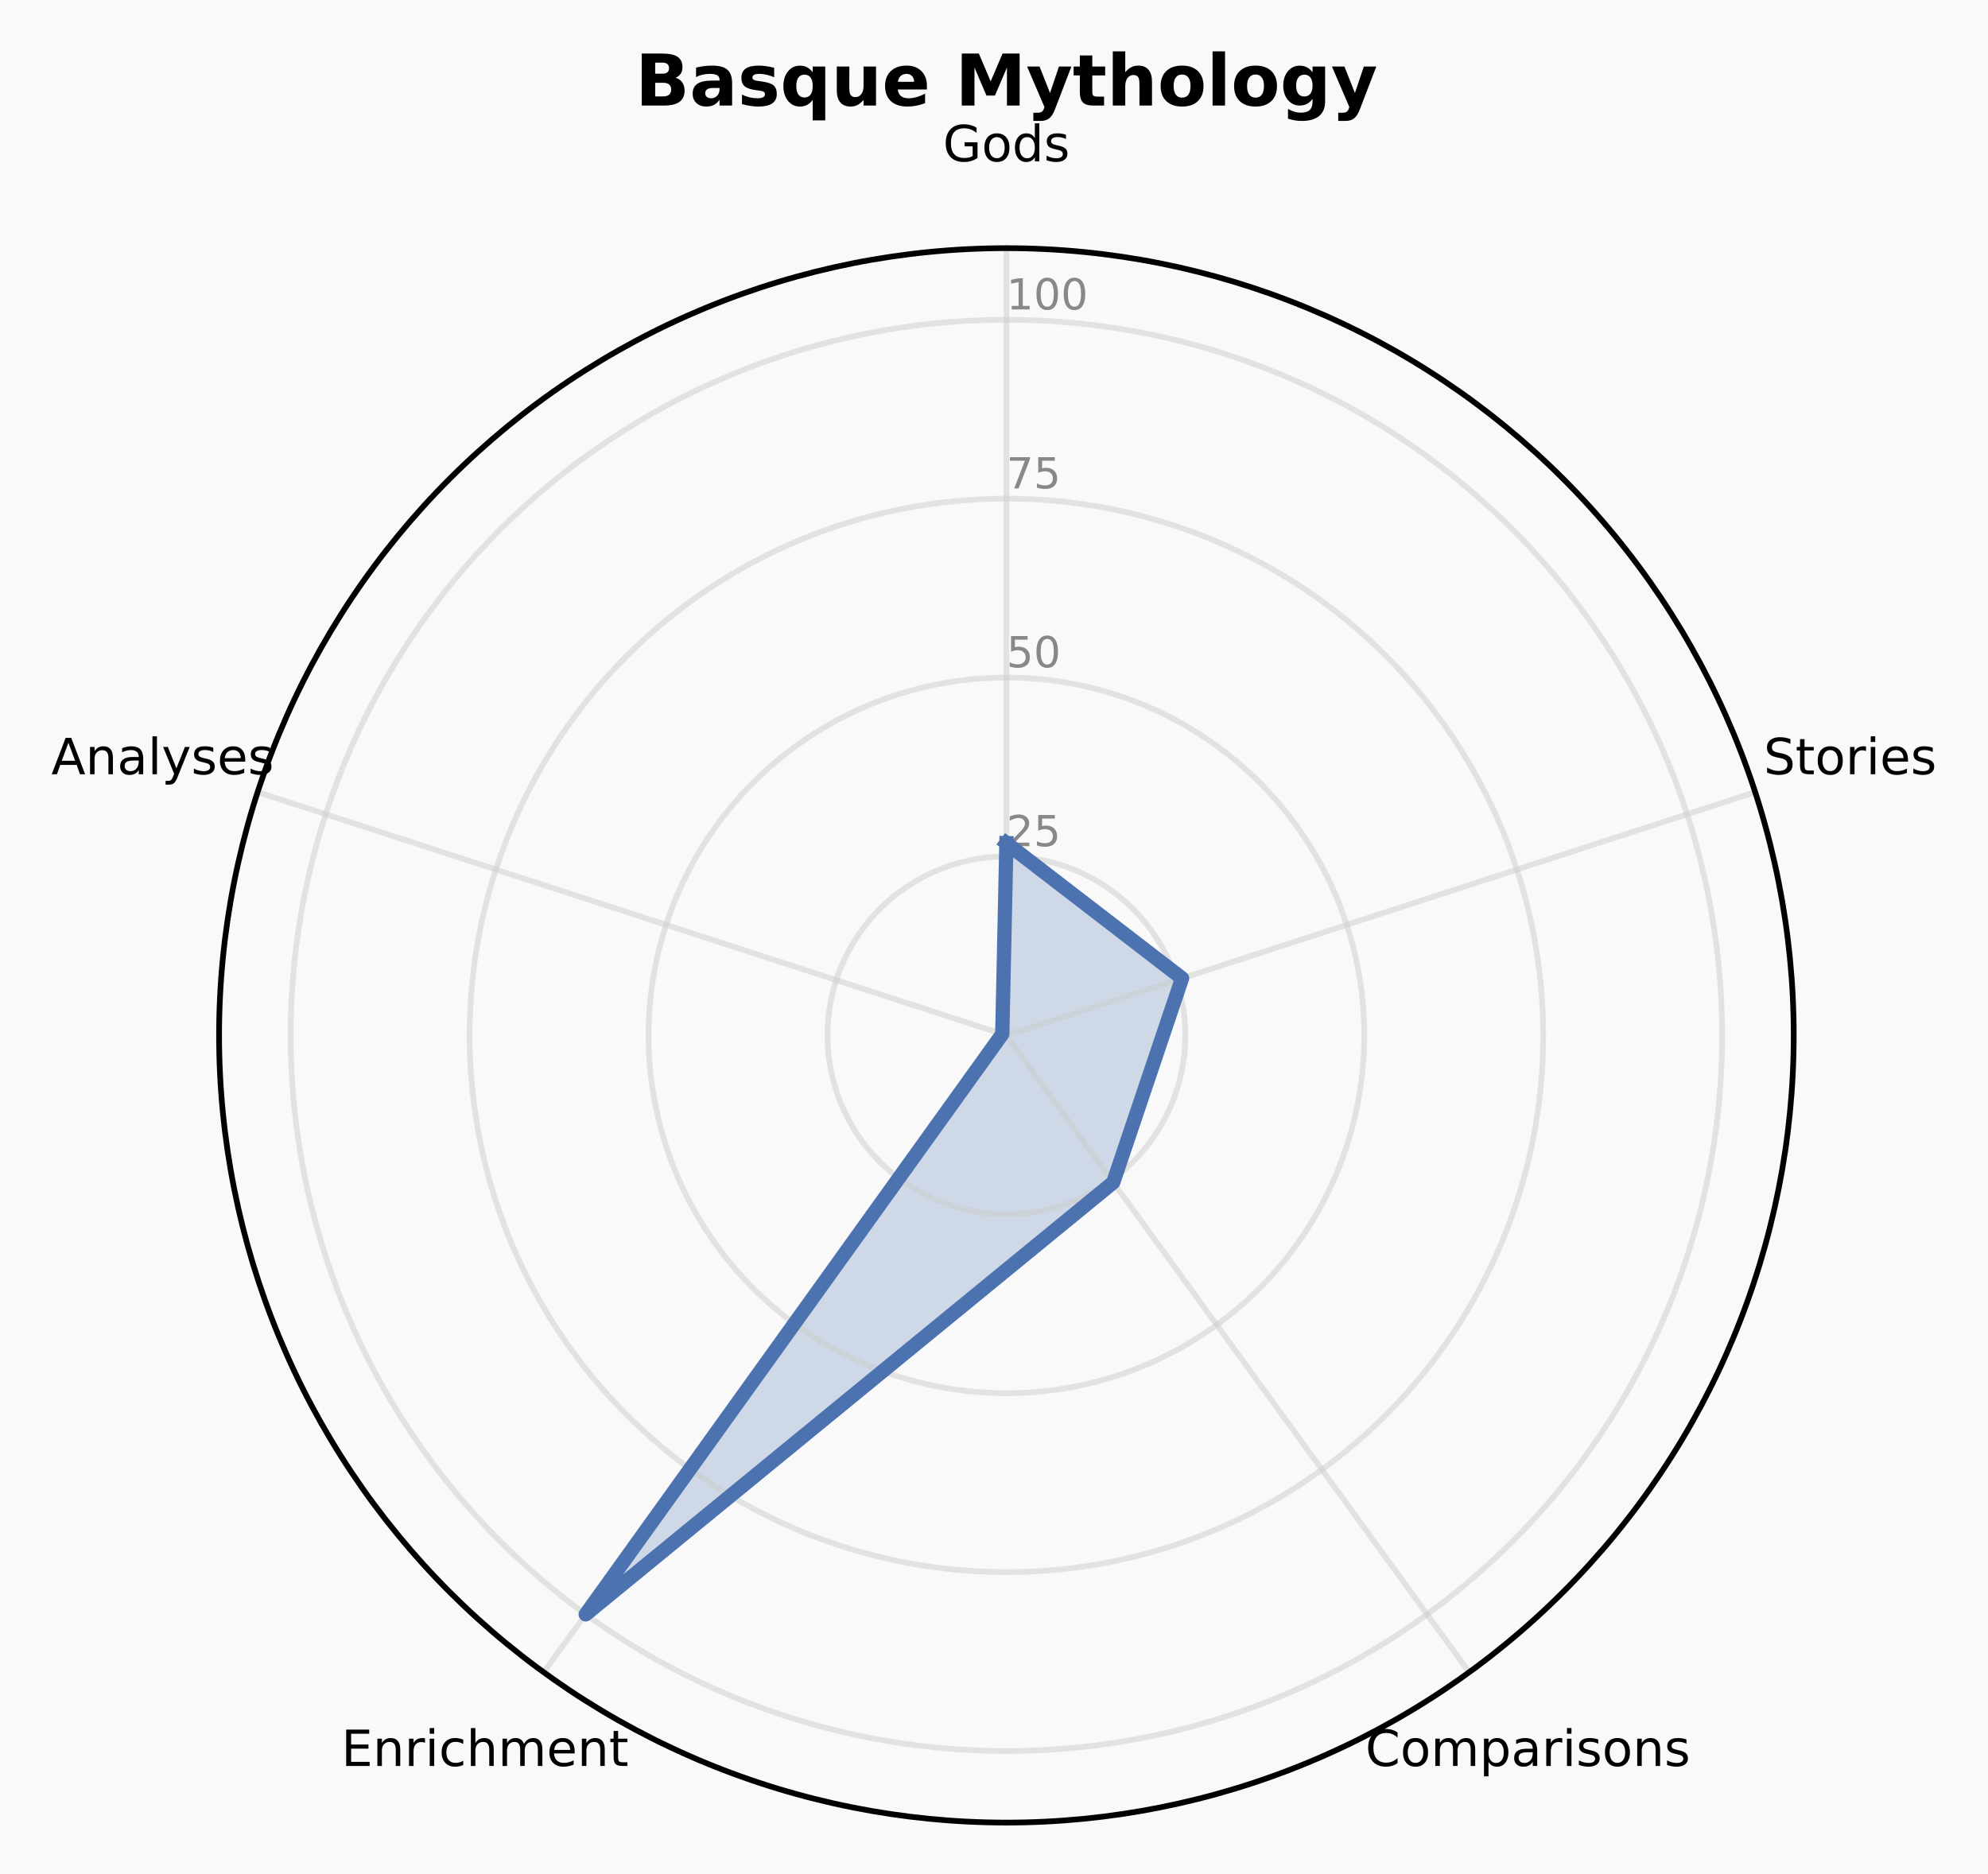
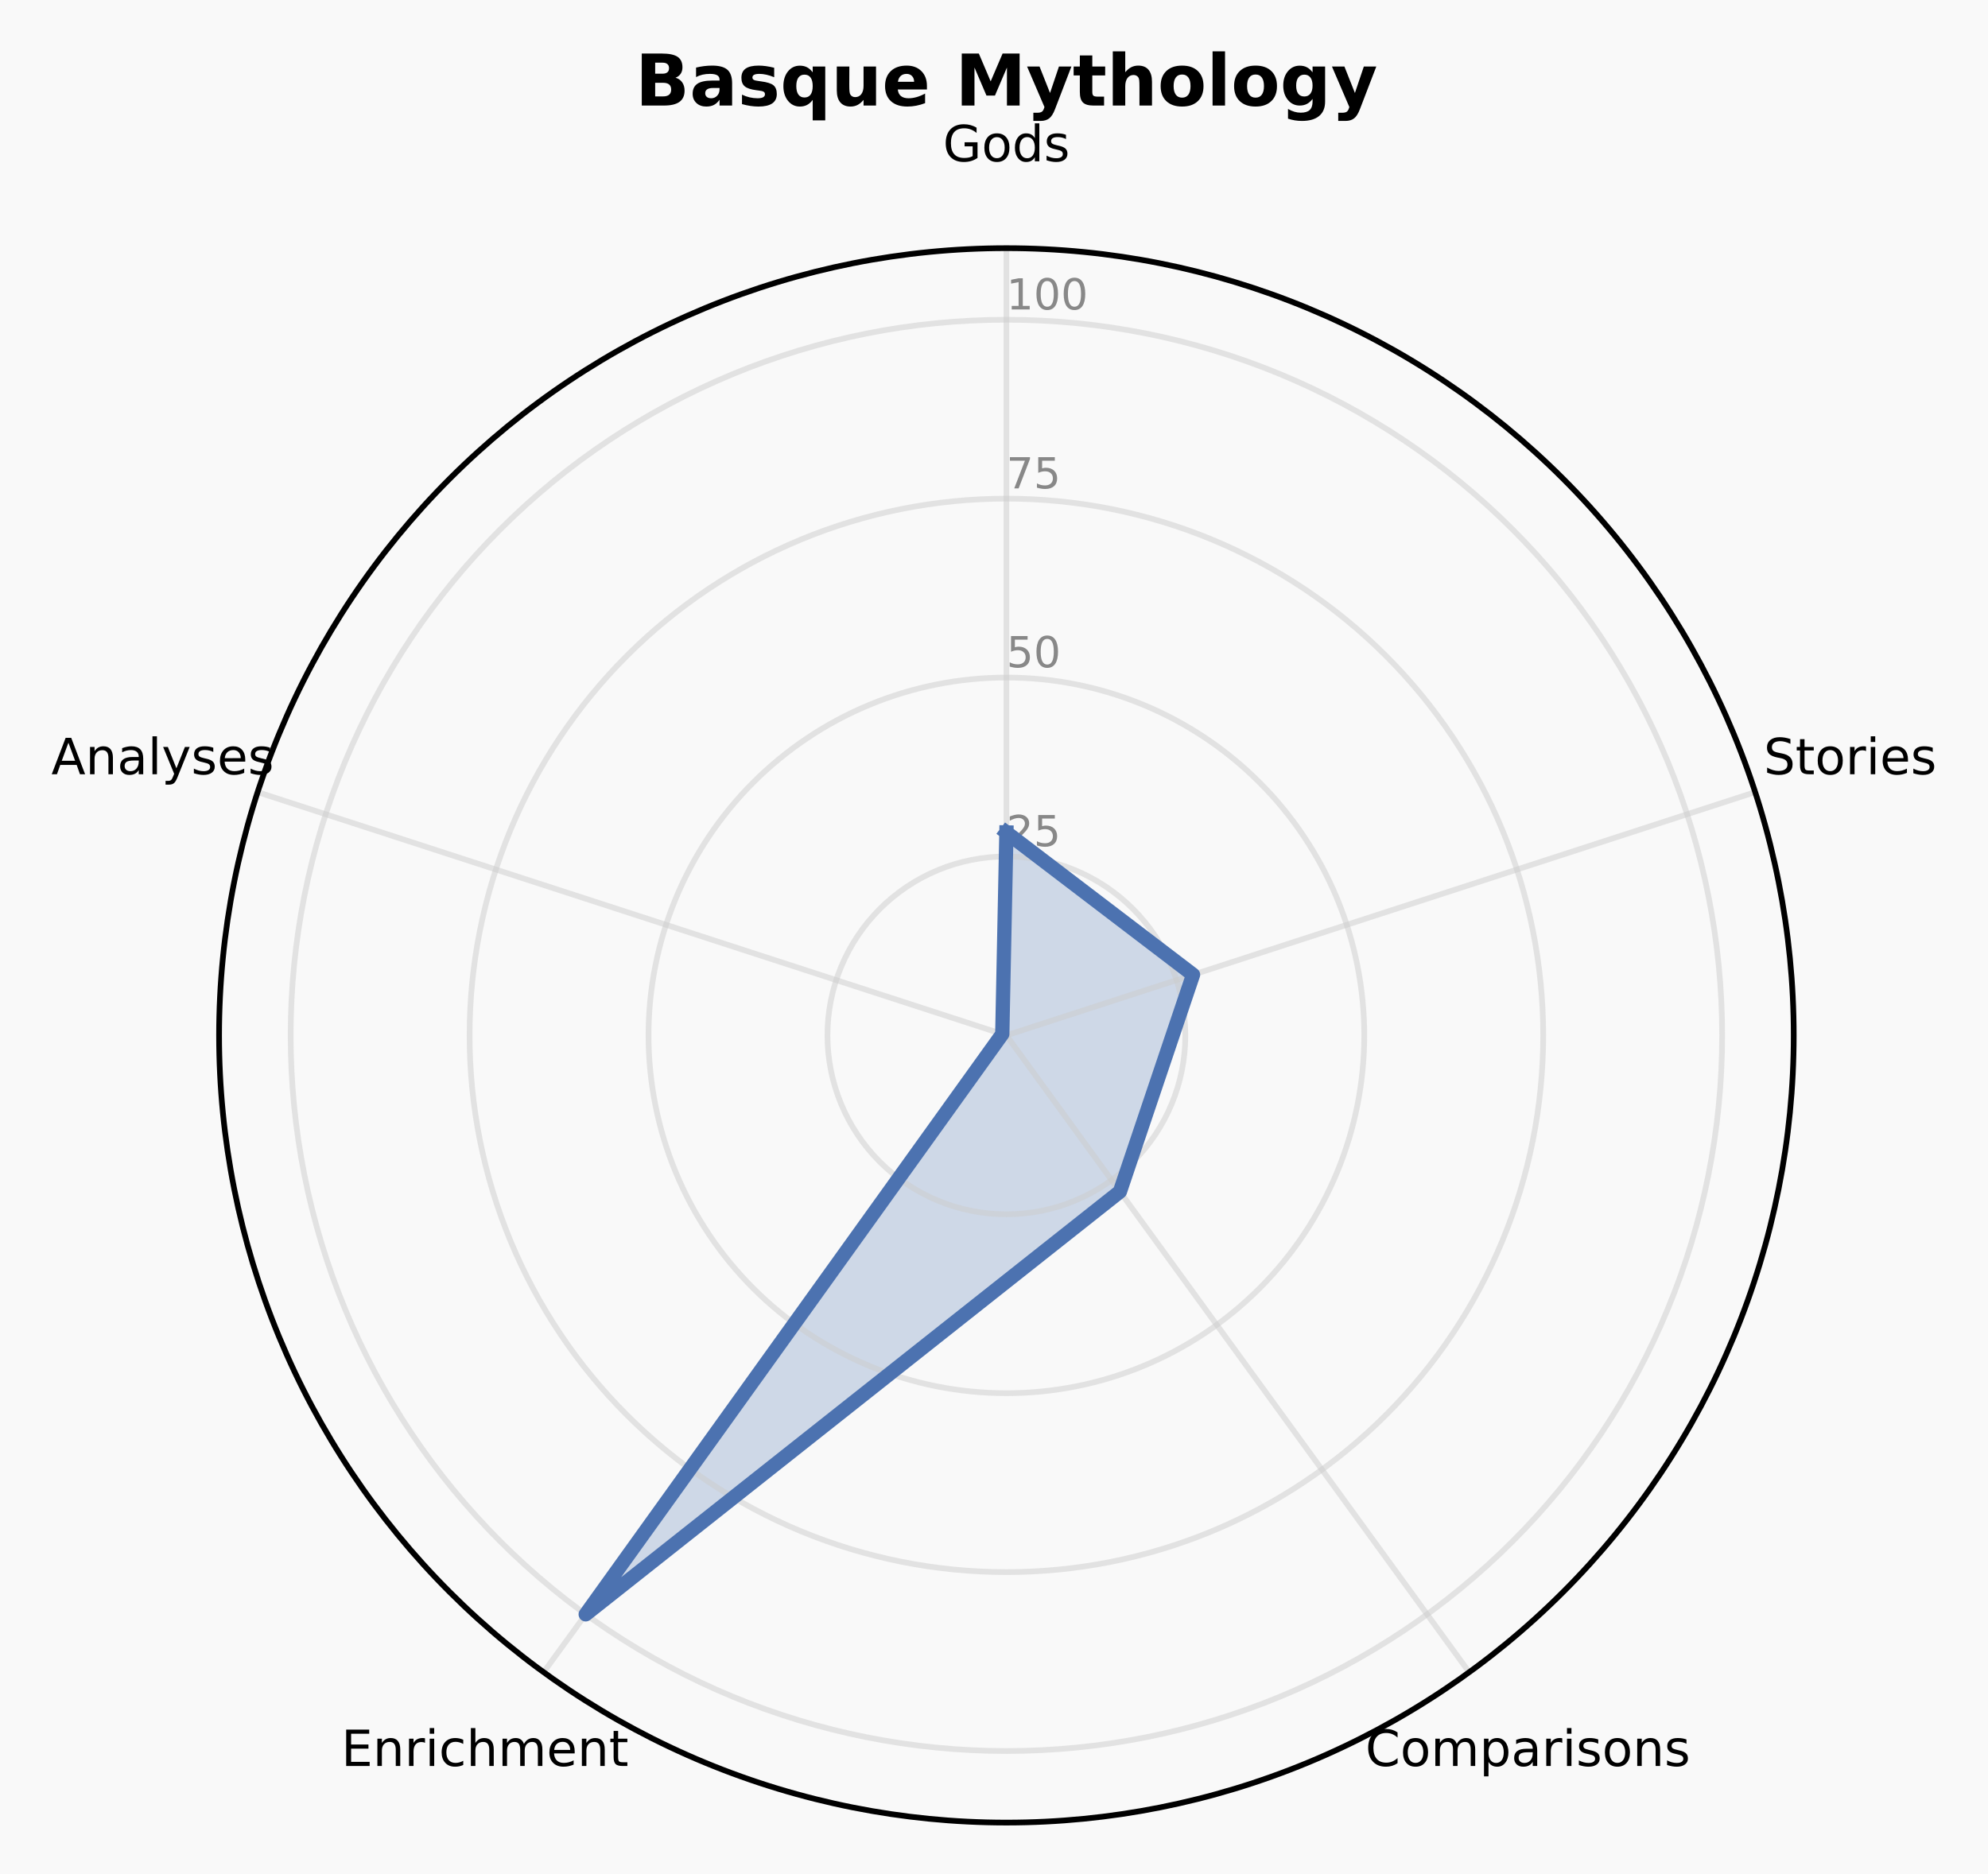
<svg xmlns="http://www.w3.org/2000/svg" xmlns:xlink="http://www.w3.org/1999/xlink" width="278.709pt" height="262.758pt" viewBox="0 0 278.709 262.758" version="1.1">
  <defs>
    <style type="text/css">*{stroke-linejoin: round; stroke-linecap: butt}</style>
  </defs>
  <g id="figure_1">
    <g id="patch_1">
      <path d="M 0 262.758  L 278.709 262.758  L 278.709 0  L 0 0  z " style="fill: #f9f9f9" />
    </g>
    <g id="axes_1">
      <g id="patch_2">
        <path d="M 251.473 145.178  C 251.473 130.683 248.618 116.329 243.071 102.938  C 237.524 89.546 229.393 77.377 219.143 67.128  C 208.894 56.878 196.725 48.748 183.334 43.201  C 169.942 37.654 155.588 34.798 141.093 34.798  C 126.598 34.798 112.244 37.654 98.853 43.201  C 85.461 48.748 73.293 56.878 63.043 67.128  C 52.794 77.377 44.663 89.546 39.116 102.938  C 33.569 116.329 30.714 130.683 30.714 145.178  C 30.714 159.673 33.569 174.027 39.116 187.418  C 44.663 200.81 52.794 212.979 63.043 223.228  C 73.293 233.478 85.461 241.609 98.853 247.155  C 112.244 252.702 126.598 255.558 141.093 255.558  C 155.588 255.558 169.942 252.702 183.334 247.155  C 196.725 241.609 208.894 233.478 219.143 223.228  C 229.393 212.979 237.524 200.81 243.071 187.418  C 248.618 174.027 251.473 159.673 251.473 145.178  M 141.093 145.178  C 141.093 145.178 141.093 145.178 141.093 145.178  C 141.093 145.178 141.093 145.178 141.093 145.178  C 141.093 145.178 141.093 145.178 141.093 145.178  C 141.093 145.178 141.093 145.178 141.093 145.178  C 141.093 145.178 141.093 145.178 141.093 145.178  C 141.093 145.178 141.093 145.178 141.093 145.178  C 141.093 145.178 141.093 145.178 141.093 145.178  C 141.093 145.178 141.093 145.178 141.093 145.178  C 141.093 145.178 141.093 145.178 141.093 145.178  C 141.093 145.178 141.093 145.178 141.093 145.178  C 141.093 145.178 141.093 145.178 141.093 145.178  C 141.093 145.178 141.093 145.178 141.093 145.178  C 141.093 145.178 141.093 145.178 141.093 145.178  C 141.093 145.178 141.093 145.178 141.093 145.178  C 141.093 145.178 141.093 145.178 141.093 145.178  C 141.093 145.178 141.093 145.178 141.093 145.178  z " style="fill: #f9f9f9" />
      </g>
      <g id="patch_3">
-         <path d="M 141.093 118.22  L 165.721 137.176  L 156.073 165.795  L 82.112 226.359  L 140.515 144.99  z " clip-path="url(#pd35a2deeec)" style="fill: #4c72b0; opacity: 0.25; stroke: #4c72b0; stroke-linejoin: miter" />
+         <path d="M 141.093 116.722  L 167.261 136.676  L 157.009 167.084  L 82.112 226.359  L 140.515 144.99  z " clip-path="url(#p127c70c696)" style="fill: #4c72b0; opacity: 0.25; stroke: #4c72b0; stroke-linejoin: miter" />
      </g>
      <g id="matplotlib.axis_1">
        <g id="xtick_1">
          <g id="line2d_1">
-             <path d="M 141.093 145.178  L 141.093 34.798  " clip-path="url(#pd35a2deeec)" style="fill: none; stroke: #cccccc; stroke-opacity: 0.5; stroke-width: 0.8; stroke-linecap: square" />
+             <path d="M 141.093 145.178  L 141.093 34.798  " clip-path="url(#p127c70c696)" style="fill: none; stroke: #cccccc; stroke-opacity: 0.5; stroke-width: 0.8; stroke-linecap: square" />
          </g>
          <g id="text_1">
            <g transform="translate(132.1945 22.61707) scale(0.07 -0.07)">
              <defs>
                <path id="DejaVuSans-2a" d="M 3809 666  L 3809 1919  L 2778 1919  L 2778 2438  L 4434 2438  L 4434 434  Q 4069 175 3628 42  Q 3188 -91 2688 -91  Q 1594 -91 976 548  Q 359 1188 359 2328  Q 359 3472 976 4111  Q 1594 4750 2688 4750  Q 3144 4750 3555 4637  Q 3966 4525 4313 4306  L 4313 3634  Q 3963 3931 3569 4081  Q 3175 4231 2741 4231  Q 1884 4231 1454 3753  Q 1025 3275 1025 2328  Q 1025 1384 1454 906  Q 1884 428 2741 428  Q 3075 428 3337 486  Q 3600 544 3809 666  z " transform="scale(0.015625)" />
                <path id="DejaVuSans-52" d="M 1959 3097  Q 1497 3097 1228 2736  Q 959 2375 959 1747  Q 959 1119 1226 758  Q 1494 397 1959 397  Q 2419 397 2687 759  Q 2956 1122 2956 1747  Q 2956 2369 2687 2733  Q 2419 3097 1959 3097  z M 1959 3584  Q 2709 3584 3137 3096  Q 3566 2609 3566 1747  Q 3566 888 3137 398  Q 2709 -91 1959 -91  Q 1206 -91 779 398  Q 353 888 353 1747  Q 353 2609 779 3096  Q 1206 3584 1959 3584  z " transform="scale(0.015625)" />
                <path id="DejaVuSans-47" d="M 2906 2969  L 2906 4863  L 3481 4863  L 3481 0  L 2906 0  L 2906 525  Q 2725 213 2448 61  Q 2172 -91 1784 -91  Q 1150 -91 751 415  Q 353 922 353 1747  Q 353 2572 751 3078  Q 1150 3584 1784 3584  Q 2172 3584 2448 3432  Q 2725 3281 2906 2969  z M 947 1747  Q 947 1113 1208 752  Q 1469 391 1925 391  Q 2381 391 2643 752  Q 2906 1113 2906 1747  Q 2906 2381 2643 2742  Q 2381 3103 1925 3103  Q 1469 3103 1208 2742  Q 947 2381 947 1747  z " transform="scale(0.015625)" />
                <path id="DejaVuSans-56" d="M 2834 3397  L 2834 2853  Q 2591 2978 2328 3040  Q 2066 3103 1784 3103  Q 1356 3103 1142 2972  Q 928 2841 928 2578  Q 928 2378 1081 2264  Q 1234 2150 1697 2047  L 1894 2003  Q 2506 1872 2764 1633  Q 3022 1394 3022 966  Q 3022 478 2636 193  Q 2250 -91 1575 -91  Q 1294 -91 989 -36  Q 684 19 347 128  L 347 722  Q 666 556 975 473  Q 1284 391 1588 391  Q 1994 391 2212 530  Q 2431 669 2431 922  Q 2431 1156 2273 1281  Q 2116 1406 1581 1522  L 1381 1569  Q 847 1681 609 1914  Q 372 2147 372 2553  Q 372 3047 722 3315  Q 1072 3584 1716 3584  Q 2034 3584 2315 3537  Q 2597 3491 2834 3397  z " transform="scale(0.015625)" />
              </defs>
              <use xlink:href="#DejaVuSans-2a" />
              <use xlink:href="#DejaVuSans-52" transform="translate(77.48438 0)" />
              <use xlink:href="#DejaVuSans-47" transform="translate(138.6719 0)" />
              <use xlink:href="#DejaVuSans-56" transform="translate(202.1562 0)" />
            </g>
          </g>
        </g>
        <g id="xtick_2">
          <g id="line2d_2">
-             <path d="M 141.093 145.178  L 246.07 111.069  " clip-path="url(#pd35a2deeec)" style="fill: none; stroke: #cccccc; stroke-opacity: 0.5; stroke-width: 0.8; stroke-linecap: square" />
+             <path d="M 141.093 145.178  L 246.07 111.069  " clip-path="url(#p127c70c696)" style="fill: none; stroke: #cccccc; stroke-opacity: 0.5; stroke-width: 0.8; stroke-linecap: square" />
          </g>
          <g id="text_2">
            <g transform="translate(247.2616 108.5613) scale(0.07 -0.07)">
              <defs>
                <path id="DejaVuSans-36" d="M 3425 4513  L 3425 3897  Q 3066 4069 2747 4153  Q 2428 4238 2131 4238  Q 1616 4238 1336 4038  Q 1056 3838 1056 3469  Q 1056 3159 1242 3001  Q 1428 2844 1947 2747  L 2328 2669  Q 3034 2534 3370 2195  Q 3706 1856 3706 1288  Q 3706 609 3251 259  Q 2797 -91 1919 -91  Q 1588 -91 1214 -16  Q 841 59 441 206  L 441 856  Q 825 641 1194 531  Q 1563 422 1919 422  Q 2459 422 2753 634  Q 3047 847 3047 1241  Q 3047 1584 2836 1778  Q 2625 1972 2144 2069  L 1759 2144  Q 1053 2284 737 2584  Q 422 2884 422 3419  Q 422 4038 858 4394  Q 1294 4750 2059 4750  Q 2388 4750 2728 4690  Q 3069 4631 3425 4513  z " transform="scale(0.015625)" />
                <path id="DejaVuSans-57" d="M 1172 4494  L 1172 3500  L 2356 3500  L 2356 3053  L 1172 3053  L 1172 1153  Q 1172 725 1289 603  Q 1406 481 1766 481  L 2356 481  L 2356 0  L 1766 0  Q 1100 0 847 248  Q 594 497 594 1153  L 594 3053  L 172 3053  L 172 3500  L 594 3500  L 594 4494  L 1172 4494  z " transform="scale(0.015625)" />
                <path id="DejaVuSans-55" d="M 2631 2963  Q 2534 3019 2420 3045  Q 2306 3072 2169 3072  Q 1681 3072 1420 2755  Q 1159 2438 1159 1844  L 1159 0  L 581 0  L 581 3500  L 1159 3500  L 1159 2956  Q 1341 3275 1631 3429  Q 1922 3584 2338 3584  Q 2397 3584 2469 3576  Q 2541 3569 2628 3553  L 2631 2963  z " transform="scale(0.015625)" />
                <path id="DejaVuSans-4c" d="M 603 3500  L 1178 3500  L 1178 0  L 603 0  L 603 3500  z M 603 4863  L 1178 4863  L 1178 4134  L 603 4134  L 603 4863  z " transform="scale(0.015625)" />
                <path id="DejaVuSans-48" d="M 3597 1894  L 3597 1613  L 953 1613  Q 991 1019 1311 708  Q 1631 397 2203 397  Q 2534 397 2845 478  Q 3156 559 3463 722  L 3463 178  Q 3153 47 2828 -22  Q 2503 -91 2169 -91  Q 1331 -91 842 396  Q 353 884 353 1716  Q 353 2575 817 3079  Q 1281 3584 2069 3584  Q 2775 3584 3186 3129  Q 3597 2675 3597 1894  z M 3022 2063  Q 3016 2534 2758 2815  Q 2500 3097 2075 3097  Q 1594 3097 1305 2825  Q 1016 2553 972 2059  L 3022 2063  z " transform="scale(0.015625)" />
              </defs>
              <use xlink:href="#DejaVuSans-36" />
              <use xlink:href="#DejaVuSans-57" transform="translate(63.48438 0)" />
              <use xlink:href="#DejaVuSans-52" transform="translate(102.6875 0)" />
              <use xlink:href="#DejaVuSans-55" transform="translate(163.875 0)" />
              <use xlink:href="#DejaVuSans-4c" transform="translate(204.9844 0)" />
              <use xlink:href="#DejaVuSans-48" transform="translate(232.7656 0)" />
              <use xlink:href="#DejaVuSans-56" transform="translate(294.2969 0)" />
            </g>
          </g>
        </g>
        <g id="xtick_3">
          <g id="line2d_3">
-             <path d="M 141.093 145.178  L 205.973 234.477  " clip-path="url(#pd35a2deeec)" style="fill: none; stroke: #cccccc; stroke-opacity: 0.5; stroke-width: 0.8; stroke-linecap: square" />
+             <path d="M 141.093 145.178  L 205.973 234.477  " clip-path="url(#p127c70c696)" style="fill: none; stroke: #cccccc; stroke-opacity: 0.5; stroke-width: 0.8; stroke-linecap: square" />
          </g>
          <g id="text_3">
            <g transform="translate(191.4228 247.6219) scale(0.07 -0.07)">
              <defs>
                <path id="DejaVuSans-26" d="M 4122 4306  L 4122 3641  Q 3803 3938 3442 4084  Q 3081 4231 2675 4231  Q 1875 4231 1450 3742  Q 1025 3253 1025 2328  Q 1025 1406 1450 917  Q 1875 428 2675 428  Q 3081 428 3442 575  Q 3803 722 4122 1019  L 4122 359  Q 3791 134 3420 21  Q 3050 -91 2638 -91  Q 1578 -91 968 557  Q 359 1206 359 2328  Q 359 3453 968 4101  Q 1578 4750 2638 4750  Q 3056 4750 3426 4639  Q 3797 4528 4122 4306  z " transform="scale(0.015625)" />
                <path id="DejaVuSans-50" d="M 3328 2828  Q 3544 3216 3844 3400  Q 4144 3584 4550 3584  Q 5097 3584 5394 3201  Q 5691 2819 5691 2113  L 5691 0  L 5113 0  L 5113 2094  Q 5113 2597 4934 2840  Q 4756 3084 4391 3084  Q 3944 3084 3684 2787  Q 3425 2491 3425 1978  L 3425 0  L 2847 0  L 2847 2094  Q 2847 2600 2669 2842  Q 2491 3084 2119 3084  Q 1678 3084 1418 2786  Q 1159 2488 1159 1978  L 1159 0  L 581 0  L 581 3500  L 1159 3500  L 1159 2956  Q 1356 3278 1631 3431  Q 1906 3584 2284 3584  Q 2666 3584 2933 3390  Q 3200 3197 3328 2828  z " transform="scale(0.015625)" />
                <path id="DejaVuSans-53" d="M 1159 525  L 1159 -1331  L 581 -1331  L 581 3500  L 1159 3500  L 1159 2969  Q 1341 3281 1617 3432  Q 1894 3584 2278 3584  Q 2916 3584 3314 3078  Q 3713 2572 3713 1747  Q 3713 922 3314 415  Q 2916 -91 2278 -91  Q 1894 -91 1617 61  Q 1341 213 1159 525  z M 3116 1747  Q 3116 2381 2855 2742  Q 2594 3103 2138 3103  Q 1681 3103 1420 2742  Q 1159 2381 1159 1747  Q 1159 1113 1420 752  Q 1681 391 2138 391  Q 2594 391 2855 752  Q 3116 1113 3116 1747  z " transform="scale(0.015625)" />
                <path id="DejaVuSans-44" d="M 2194 1759  Q 1497 1759 1228 1600  Q 959 1441 959 1056  Q 959 750 1161 570  Q 1363 391 1709 391  Q 2188 391 2477 730  Q 2766 1069 2766 1631  L 2766 1759  L 2194 1759  z M 3341 1997  L 3341 0  L 2766 0  L 2766 531  Q 2569 213 2275 61  Q 1981 -91 1556 -91  Q 1019 -91 701 211  Q 384 513 384 1019  Q 384 1609 779 1909  Q 1175 2209 1959 2209  L 2766 2209  L 2766 2266  Q 2766 2663 2505 2880  Q 2244 3097 1772 3097  Q 1472 3097 1187 3025  Q 903 2953 641 2809  L 641 3341  Q 956 3463 1253 3523  Q 1550 3584 1831 3584  Q 2591 3584 2966 3190  Q 3341 2797 3341 1997  z " transform="scale(0.015625)" />
                <path id="DejaVuSans-51" d="M 3513 2113  L 3513 0  L 2938 0  L 2938 2094  Q 2938 2591 2744 2837  Q 2550 3084 2163 3084  Q 1697 3084 1428 2787  Q 1159 2491 1159 1978  L 1159 0  L 581 0  L 581 3500  L 1159 3500  L 1159 2956  Q 1366 3272 1645 3428  Q 1925 3584 2291 3584  Q 2894 3584 3203 3211  Q 3513 2838 3513 2113  z " transform="scale(0.015625)" />
              </defs>
              <use xlink:href="#DejaVuSans-26" />
              <use xlink:href="#DejaVuSans-52" transform="translate(69.82812 0)" />
              <use xlink:href="#DejaVuSans-50" transform="translate(131.0156 0)" />
              <use xlink:href="#DejaVuSans-53" transform="translate(228.4219 0)" />
              <use xlink:href="#DejaVuSans-44" transform="translate(291.9062 0)" />
              <use xlink:href="#DejaVuSans-55" transform="translate(353.1875 0)" />
              <use xlink:href="#DejaVuSans-4c" transform="translate(394.2969 0)" />
              <use xlink:href="#DejaVuSans-56" transform="translate(422.0781 0)" />
              <use xlink:href="#DejaVuSans-52" transform="translate(474.1719 0)" />
              <use xlink:href="#DejaVuSans-51" transform="translate(535.3594 0)" />
              <use xlink:href="#DejaVuSans-56" transform="translate(598.7344 0)" />
            </g>
          </g>
        </g>
        <g id="xtick_4">
          <g id="line2d_4">
-             <path d="M 141.093 145.178  L 76.214 234.477  " clip-path="url(#pd35a2deeec)" style="fill: none; stroke: #cccccc; stroke-opacity: 0.5; stroke-width: 0.8; stroke-linecap: square" />
+             <path d="M 141.093 145.178  L 76.214 234.477  " clip-path="url(#p127c70c696)" style="fill: none; stroke: #cccccc; stroke-opacity: 0.5; stroke-width: 0.8; stroke-linecap: square" />
          </g>
          <g id="text_4">
            <g transform="translate(47.8483 247.6219) scale(0.07 -0.07)">
              <defs>
                <path id="DejaVuSans-28" d="M 628 4666  L 3578 4666  L 3578 4134  L 1259 4134  L 1259 2753  L 3481 2753  L 3481 2222  L 1259 2222  L 1259 531  L 3634 531  L 3634 0  L 628 0  L 628 4666  z " transform="scale(0.015625)" />
                <path id="DejaVuSans-46" d="M 3122 3366  L 3122 2828  Q 2878 2963 2633 3030  Q 2388 3097 2138 3097  Q 1578 3097 1268 2742  Q 959 2388 959 1747  Q 959 1106 1268 751  Q 1578 397 2138 397  Q 2388 397 2633 464  Q 2878 531 3122 666  L 3122 134  Q 2881 22 2623 -34  Q 2366 -91 2075 -91  Q 1284 -91 818 406  Q 353 903 353 1747  Q 353 2603 823 3093  Q 1294 3584 2113 3584  Q 2378 3584 2631 3529  Q 2884 3475 3122 3366  z " transform="scale(0.015625)" />
                <path id="DejaVuSans-4b" d="M 3513 2113  L 3513 0  L 2938 0  L 2938 2094  Q 2938 2591 2744 2837  Q 2550 3084 2163 3084  Q 1697 3084 1428 2787  Q 1159 2491 1159 1978  L 1159 0  L 581 0  L 581 4863  L 1159 4863  L 1159 2956  Q 1366 3272 1645 3428  Q 1925 3584 2291 3584  Q 2894 3584 3203 3211  Q 3513 2838 3513 2113  z " transform="scale(0.015625)" />
              </defs>
              <use xlink:href="#DejaVuSans-28" />
              <use xlink:href="#DejaVuSans-51" transform="translate(63.1875 0)" />
              <use xlink:href="#DejaVuSans-55" transform="translate(126.5625 0)" />
              <use xlink:href="#DejaVuSans-4c" transform="translate(167.6719 0)" />
              <use xlink:href="#DejaVuSans-46" transform="translate(195.4531 0)" />
              <use xlink:href="#DejaVuSans-4b" transform="translate(250.4375 0)" />
              <use xlink:href="#DejaVuSans-50" transform="translate(313.8125 0)" />
              <use xlink:href="#DejaVuSans-48" transform="translate(411.2188 0)" />
              <use xlink:href="#DejaVuSans-51" transform="translate(472.75 0)" />
              <use xlink:href="#DejaVuSans-57" transform="translate(536.125 0)" />
            </g>
          </g>
        </g>
        <g id="xtick_5">
          <g id="line2d_5">
-             <path d="M 141.093 145.178  L 36.116 111.069  " clip-path="url(#pd35a2deeec)" style="fill: none; stroke: #cccccc; stroke-opacity: 0.5; stroke-width: 0.8; stroke-linecap: square" />
+             <path d="M 141.093 145.178  L 36.116 111.069  " clip-path="url(#p127c70c696)" style="fill: none; stroke: #cccccc; stroke-opacity: 0.5; stroke-width: 0.8; stroke-linecap: square" />
          </g>
          <g id="text_5">
            <g transform="translate(7.2 108.5613) scale(0.07 -0.07)">
              <defs>
                <path id="DejaVuSans-24" d="M 2188 4044  L 1331 1722  L 3047 1722  L 2188 4044  z M 1831 4666  L 2547 4666  L 4325 0  L 3669 0  L 3244 1197  L 1141 1197  L 716 0  L 50 0  L 1831 4666  z " transform="scale(0.015625)" />
                <path id="DejaVuSans-4f" d="M 603 4863  L 1178 4863  L 1178 0  L 603 0  L 603 4863  z " transform="scale(0.015625)" />
                <path id="DejaVuSans-5c" d="M 2059 -325  Q 1816 -950 1584 -1140  Q 1353 -1331 966 -1331  L 506 -1331  L 506 -850  L 844 -850  Q 1081 -850 1212 -737  Q 1344 -625 1503 -206  L 1606 56  L 191 3500  L 800 3500  L 1894 763  L 2988 3500  L 3597 3500  L 2059 -325  z " transform="scale(0.015625)" />
              </defs>
              <use xlink:href="#DejaVuSans-24" />
              <use xlink:href="#DejaVuSans-51" transform="translate(68.40625 0)" />
              <use xlink:href="#DejaVuSans-44" transform="translate(131.7812 0)" />
              <use xlink:href="#DejaVuSans-4f" transform="translate(193.0625 0)" />
              <use xlink:href="#DejaVuSans-5c" transform="translate(220.8438 0)" />
              <use xlink:href="#DejaVuSans-56" transform="translate(280.0312 0)" />
              <use xlink:href="#DejaVuSans-48" transform="translate(332.125 0)" />
              <use xlink:href="#DejaVuSans-56" transform="translate(393.6562 0)" />
            </g>
          </g>
        </g>
      </g>
      <g id="matplotlib.axis_2">
        <g id="ytick_1">
          <g id="line2d_6">
-             <path d="M 141.093 120.092  C 144.388 120.092 147.65 120.741 150.693 122.001  C 153.737 123.262 156.503 125.11 158.832 127.439  C 161.161 129.769 163.009 132.534 164.27 135.578  C 165.531 138.621 166.18 141.884 166.18 145.178  C 166.18 148.472 165.531 151.735 164.27 154.778  C 163.009 157.822 161.161 160.587 158.832 162.917  C 156.503 165.246 153.737 167.094 150.693 168.355  C 147.65 169.615 144.388 170.264 141.093 170.264  C 137.799 170.264 134.537 169.615 131.493 168.355  C 128.45 167.094 125.684 165.246 123.355 162.917  C 121.025 160.587 119.177 157.822 117.917 154.778  C 116.656 151.735 116.007 148.472 116.007 145.178  C 116.007 141.884 116.656 138.621 117.917 135.578  C 119.177 132.534 121.025 129.769 123.355 127.439  C 125.684 125.11 128.45 123.262 131.493 122.001  C 134.537 120.741 137.799 120.092 141.093 120.092  " clip-path="url(#pd35a2deeec)" style="fill: none; stroke: #cccccc; stroke-opacity: 0.5; stroke-width: 0.8; stroke-linecap: square" />
+             <path d="M 141.093 120.092  C 144.388 120.092 147.65 120.741 150.693 122.001  C 153.737 123.262 156.503 125.11 158.832 127.439  C 161.161 129.769 163.009 132.534 164.27 135.578  C 165.531 138.621 166.18 141.884 166.18 145.178  C 166.18 148.472 165.531 151.735 164.27 154.778  C 163.009 157.822 161.161 160.587 158.832 162.917  C 156.503 165.246 153.737 167.094 150.693 168.355  C 147.65 169.615 144.388 170.264 141.093 170.264  C 137.799 170.264 134.537 169.615 131.493 168.355  C 128.45 167.094 125.684 165.246 123.355 162.917  C 121.025 160.587 119.177 157.822 117.917 154.778  C 116.656 151.735 116.007 148.472 116.007 145.178  C 116.007 141.884 116.656 138.621 117.917 135.578  C 119.177 132.534 121.025 129.769 123.355 127.439  C 125.684 125.11 128.45 123.262 131.493 122.001  C 134.537 120.741 137.799 120.092 141.093 120.092  " clip-path="url(#p127c70c696)" style="fill: none; stroke: #cccccc; stroke-opacity: 0.5; stroke-width: 0.8; stroke-linecap: square" />
          </g>
          <g id="text_6">
            <g style="fill: #888888" transform="translate(141.0933 118.6504) scale(0.06 -0.06)">
              <defs>
                <path id="DejaVuSans-15" d="M 1228 531  L 3431 531  L 3431 0  L 469 0  L 469 531  Q 828 903 1448 1529  Q 2069 2156 2228 2338  Q 2531 2678 2651 2914  Q 2772 3150 2772 3378  Q 2772 3750 2511 3984  Q 2250 4219 1831 4219  Q 1534 4219 1204 4116  Q 875 4013 500 3803  L 500 4441  Q 881 4594 1212 4672  Q 1544 4750 1819 4750  Q 2544 4750 2975 4387  Q 3406 4025 3406 3419  Q 3406 3131 3298 2873  Q 3191 2616 2906 2266  Q 2828 2175 2409 1742  Q 1991 1309 1228 531  z " transform="scale(0.015625)" />
                <path id="DejaVuSans-18" d="M 691 4666  L 3169 4666  L 3169 4134  L 1269 4134  L 1269 2991  Q 1406 3038 1543 3061  Q 1681 3084 1819 3084  Q 2600 3084 3056 2656  Q 3513 2228 3513 1497  Q 3513 744 3044 326  Q 2575 -91 1722 -91  Q 1428 -91 1123 -41  Q 819 9 494 109  L 494 744  Q 775 591 1075 516  Q 1375 441 1709 441  Q 2250 441 2565 725  Q 2881 1009 2881 1497  Q 2881 1984 2565 2268  Q 2250 2553 1709 2553  Q 1456 2553 1204 2497  Q 953 2441 691 2322  L 691 4666  z " transform="scale(0.015625)" />
              </defs>
              <use xlink:href="#DejaVuSans-15" />
              <use xlink:href="#DejaVuSans-18" transform="translate(63.625 0)" />
            </g>
          </g>
        </g>
        <g id="ytick_2">
          <g id="line2d_7">
-             <path d="M 141.093 95.005  C 147.682 95.005 154.206 96.303 160.293 98.825  C 166.381 101.346 171.912 105.042 176.571 109.701  C 181.229 114.36 184.925 119.891 187.447 125.978  C 189.968 132.065 191.266 138.589 191.266 145.178  C 191.266 151.767 189.968 158.291 187.447 164.378  C 184.925 170.465 181.229 175.997 176.571 180.655  C 171.912 185.314 166.381 189.01 160.293 191.531  C 154.206 194.053 147.682 195.351 141.093 195.351  C 134.505 195.351 127.98 194.053 121.893 191.531  C 115.806 189.01 110.275 185.314 105.616 180.655  C 100.957 175.997 97.261 170.465 94.74 164.378  C 92.219 158.291 90.921 151.767 90.921 145.178  C 90.921 138.589 92.219 132.065 94.74 125.978  C 97.261 119.891 100.957 114.36 105.616 109.701  C 110.275 105.042 115.806 101.346 121.893 98.825  C 127.98 96.303 134.505 95.005 141.093 95.005  " clip-path="url(#pd35a2deeec)" style="fill: none; stroke: #cccccc; stroke-opacity: 0.5; stroke-width: 0.8; stroke-linecap: square" />
+             <path d="M 141.093 95.005  C 147.682 95.005 154.206 96.303 160.293 98.825  C 166.381 101.346 171.912 105.042 176.571 109.701  C 181.229 114.36 184.925 119.891 187.447 125.978  C 189.968 132.065 191.266 138.589 191.266 145.178  C 191.266 151.767 189.968 158.291 187.447 164.378  C 184.925 170.465 181.229 175.997 176.571 180.655  C 171.912 185.314 166.381 189.01 160.293 191.531  C 154.206 194.053 147.682 195.351 141.093 195.351  C 134.505 195.351 127.98 194.053 121.893 191.531  C 115.806 189.01 110.275 185.314 105.616 180.655  C 100.957 175.997 97.261 170.465 94.74 164.378  C 92.219 158.291 90.921 151.767 90.921 145.178  C 90.921 138.589 92.219 132.065 94.74 125.978  C 97.261 119.891 100.957 114.36 105.616 109.701  C 110.275 105.042 115.806 101.346 121.893 98.825  C 127.98 96.303 134.505 95.005 141.093 95.005  " clip-path="url(#p127c70c696)" style="fill: none; stroke: #cccccc; stroke-opacity: 0.5; stroke-width: 0.8; stroke-linecap: square" />
          </g>
          <g id="text_7">
            <g style="fill: #888888" transform="translate(141.0933 93.56408) scale(0.06 -0.06)">
              <defs>
                <path id="DejaVuSans-13" d="M 2034 4250  Q 1547 4250 1301 3770  Q 1056 3291 1056 2328  Q 1056 1369 1301 889  Q 1547 409 2034 409  Q 2525 409 2770 889  Q 3016 1369 3016 2328  Q 3016 3291 2770 3770  Q 2525 4250 2034 4250  z M 2034 4750  Q 2819 4750 3233 4129  Q 3647 3509 3647 2328  Q 3647 1150 3233 529  Q 2819 -91 2034 -91  Q 1250 -91 836 529  Q 422 1150 422 2328  Q 422 3509 836 4129  Q 1250 4750 2034 4750  z " transform="scale(0.015625)" />
              </defs>
              <use xlink:href="#DejaVuSans-18" />
              <use xlink:href="#DejaVuSans-13" transform="translate(63.625 0)" />
            </g>
          </g>
        </g>
        <g id="ytick_3">
          <g id="line2d_8">
-             <path d="M 141.093 69.919  C 150.976 69.919 160.763 71.866 169.894 75.648  C 179.024 79.43 187.321 84.974 194.309 91.962  C 201.298 98.95 206.841 107.247 210.623 116.378  C 214.405 125.508 216.352 135.295 216.352 145.178  C 216.352 155.061 214.405 164.848 210.623 173.978  C 206.841 183.109 201.298 191.406 194.309 198.394  C 187.321 205.382 179.024 210.926 169.894 214.708  C 160.763 218.49 150.976 220.437 141.093 220.437  C 131.21 220.437 121.424 218.49 112.293 214.708  C 103.162 210.926 94.866 205.382 87.877 198.394  C 80.889 191.406 75.345 183.109 71.563 173.978  C 67.781 164.848 65.834 155.061 65.834 145.178  C 65.834 135.295 67.781 125.508 71.563 116.378  C 75.345 107.247 80.889 98.95 87.877 91.962  C 94.866 84.974 103.162 79.43 112.293 75.648  C 121.424 71.866 131.21 69.919 141.093 69.919  " clip-path="url(#pd35a2deeec)" style="fill: none; stroke: #cccccc; stroke-opacity: 0.5; stroke-width: 0.8; stroke-linecap: square" />
+             <path d="M 141.093 69.919  C 150.976 69.919 160.763 71.866 169.894 75.648  C 179.024 79.43 187.321 84.974 194.309 91.962  C 201.298 98.95 206.841 107.247 210.623 116.378  C 214.405 125.508 216.352 135.295 216.352 145.178  C 216.352 155.061 214.405 164.848 210.623 173.978  C 206.841 183.109 201.298 191.406 194.309 198.394  C 187.321 205.382 179.024 210.926 169.894 214.708  C 160.763 218.49 150.976 220.437 141.093 220.437  C 131.21 220.437 121.424 218.49 112.293 214.708  C 103.162 210.926 94.866 205.382 87.877 198.394  C 80.889 191.406 75.345 183.109 71.563 173.978  C 67.781 164.848 65.834 155.061 65.834 145.178  C 65.834 135.295 67.781 125.508 71.563 116.378  C 75.345 107.247 80.889 98.95 87.877 91.962  C 94.866 84.974 103.162 79.43 112.293 75.648  C 121.424 71.866 131.21 69.919 141.093 69.919  " clip-path="url(#p127c70c696)" style="fill: none; stroke: #cccccc; stroke-opacity: 0.5; stroke-width: 0.8; stroke-linecap: square" />
          </g>
          <g id="text_8">
            <g style="fill: #888888" transform="translate(141.0933 68.47781) scale(0.06 -0.06)">
              <defs>
                <path id="DejaVuSans-1a" d="M 525 4666  L 3525 4666  L 3525 4397  L 1831 0  L 1172 0  L 2766 4134  L 525 4134  L 525 4666  z " transform="scale(0.015625)" />
              </defs>
              <use xlink:href="#DejaVuSans-1a" />
              <use xlink:href="#DejaVuSans-18" transform="translate(63.625 0)" />
            </g>
          </g>
        </g>
        <g id="ytick_4">
          <g id="line2d_9">
-             <path d="M 141.093 44.833  C 154.27 44.833 167.32 47.429 179.494 52.471  C 191.668 57.514 202.73 64.906 212.048 74.223  C 221.366 83.541 228.757 94.603 233.8 106.778  C 238.843 118.952 241.438 132.001 241.438 145.178  C 241.438 158.355 238.843 171.404 233.8 183.578  C 228.757 195.753 221.366 206.815 212.048 216.133  C 202.73 225.45 191.668 232.842 179.494 237.885  C 167.32 242.927 154.27 245.523 141.093 245.523  C 127.916 245.523 114.867 242.927 102.693 237.885  C 90.519 232.842 79.456 225.45 70.139 216.133  C 60.821 206.815 53.429 195.753 48.387 183.578  C 43.344 171.404 40.748 158.355 40.748 145.178  C 40.748 132.001 43.344 118.952 48.387 106.778  C 53.429 94.603 60.821 83.541 70.139 74.223  C 79.456 64.906 90.519 57.514 102.693 52.471  C 114.867 47.429 127.916 44.833 141.093 44.833  " clip-path="url(#pd35a2deeec)" style="fill: none; stroke: #cccccc; stroke-opacity: 0.5; stroke-width: 0.8; stroke-linecap: square" />
+             <path d="M 141.093 44.833  C 154.27 44.833 167.32 47.429 179.494 52.471  C 191.668 57.514 202.73 64.906 212.048 74.223  C 221.366 83.541 228.757 94.603 233.8 106.778  C 238.843 118.952 241.438 132.001 241.438 145.178  C 241.438 158.355 238.843 171.404 233.8 183.578  C 228.757 195.753 221.366 206.815 212.048 216.133  C 202.73 225.45 191.668 232.842 179.494 237.885  C 167.32 242.927 154.27 245.523 141.093 245.523  C 127.916 245.523 114.867 242.927 102.693 237.885  C 90.519 232.842 79.456 225.45 70.139 216.133  C 60.821 206.815 53.429 195.753 48.387 183.578  C 43.344 171.404 40.748 158.355 40.748 145.178  C 40.748 132.001 43.344 118.952 48.387 106.778  C 53.429 94.603 60.821 83.541 70.139 74.223  C 79.456 64.906 90.519 57.514 102.693 52.471  C 114.867 47.429 127.916 44.833 141.093 44.833  " clip-path="url(#p127c70c696)" style="fill: none; stroke: #cccccc; stroke-opacity: 0.5; stroke-width: 0.8; stroke-linecap: square" />
          </g>
          <g id="text_9">
            <g style="fill: #888888" transform="translate(141.0933 43.39154) scale(0.06 -0.06)">
              <defs>
                <path id="DejaVuSans-14" d="M 794 531  L 1825 531  L 1825 4091  L 703 3866  L 703 4441  L 1819 4666  L 2450 4666  L 2450 531  L 3481 531  L 3481 0  L 794 0  L 794 531  z " transform="scale(0.015625)" />
              </defs>
              <use xlink:href="#DejaVuSans-14" />
              <use xlink:href="#DejaVuSans-13" transform="translate(63.625 0)" />
              <use xlink:href="#DejaVuSans-13" transform="translate(127.25 0)" />
            </g>
          </g>
        </g>
      </g>
      <g id="line2d_10">
-         <path d="M 141.093 118.22  L 165.721 137.176  L 156.073 165.795  L 82.112 226.359  L 140.515 144.99  L 141.093 118.22  " clip-path="url(#pd35a2deeec)" style="fill: none; stroke: #4c72b0; stroke-width: 2; stroke-linecap: square" />
+         <path d="M 141.093 116.722  L 167.261 136.676  L 157.009 167.084  L 82.112 226.359  L 140.515 144.99  L 141.093 116.722  " clip-path="url(#p127c70c696)" style="fill: none; stroke: #4c72b0; stroke-width: 2; stroke-linecap: square" />
      </g>
      <g id="patch_4">
        <path d="M 141.093 34.798  C 126.598 34.798 112.244 37.654 98.853 43.201  C 85.461 48.748 73.293 56.878 63.043 67.128  C 52.794 77.377 44.663 89.546 39.116 102.938  C 33.569 116.329 30.714 130.683 30.714 145.178  C 30.714 159.673 33.569 174.027 39.116 187.418  C 44.663 200.81 52.794 212.979 63.043 223.228  C 73.293 233.478 85.461 241.609 98.853 247.155  C 112.244 252.702 126.598 255.558 141.093 255.558  C 155.588 255.558 169.942 252.702 183.334 247.155  C 196.725 241.609 208.894 233.478 219.143 223.228  C 229.393 212.979 237.524 200.81 243.071 187.418  C 248.618 174.027 251.473 159.673 251.473 145.178  C 251.473 130.683 248.618 116.329 243.071 102.938  C 237.524 89.546 229.393 77.377 219.143 67.128  C 208.894 56.878 196.725 48.748 183.334 43.201  C 169.942 37.654 155.588 34.798 141.093 34.798  " style="fill: none; stroke: #000000; stroke-width: 0.8; stroke-linejoin: miter; stroke-linecap: square" />
      </g>
      <g id="text_10">
        <g transform="translate(89.05499 14.79844) scale(0.1 -0.1)">
          <defs>
            <path id="DejaVuSans-Bold-25" d="M 2456 2859  Q 2741 2859 2887 2984  Q 3034 3109 3034 3353  Q 3034 3594 2887 3720  Q 2741 3847 2456 3847  L 1791 3847  L 1791 2859  L 2456 2859  z M 2497 819  Q 2859 819 3042 972  Q 3225 1125 3225 1434  Q 3225 1738 3044 1889  Q 2863 2041 2497 2041  L 1791 2041  L 1791 819  L 2497 819  z M 3616 2497  Q 4003 2384 4215 2081  Q 4428 1778 4428 1338  Q 4428 663 3972 331  Q 3516 0 2584 0  L 588 0  L 588 4666  L 2394 4666  Q 3366 4666 3802 4372  Q 4238 4078 4238 3431  Q 4238 3091 4078 2852  Q 3919 2613 3616 2497  z " transform="scale(0.015625)" />
            <path id="DejaVuSans-Bold-44" d="M 2106 1575  Q 1756 1575 1579 1456  Q 1403 1338 1403 1106  Q 1403 894 1545 773  Q 1688 653 1941 653  Q 2256 653 2472 879  Q 2688 1106 2688 1447  L 2688 1575  L 2106 1575  z M 3816 1997  L 3816 0  L 2688 0  L 2688 519  Q 2463 200 2181 54  Q 1900 -91 1497 -91  Q 953 -91 614 226  Q 275 544 275 1050  Q 275 1666 698 1953  Q 1122 2241 2028 2241  L 2688 2241  L 2688 2328  Q 2688 2594 2478 2717  Q 2269 2841 1825 2841  Q 1466 2841 1156 2769  Q 847 2697 581 2553  L 581 3406  Q 941 3494 1303 3539  Q 1666 3584 2028 3584  Q 2975 3584 3395 3211  Q 3816 2838 3816 1997  z " transform="scale(0.015625)" />
            <path id="DejaVuSans-Bold-56" d="M 3272 3391  L 3272 2541  Q 2913 2691 2578 2766  Q 2244 2841 1947 2841  Q 1628 2841 1473 2761  Q 1319 2681 1319 2516  Q 1319 2381 1436 2309  Q 1553 2238 1856 2203  L 2053 2175  Q 2913 2066 3209 1816  Q 3506 1566 3506 1031  Q 3506 472 3093 190  Q 2681 -91 1863 -91  Q 1516 -91 1145 -36  Q 775 19 384 128  L 384 978  Q 719 816 1070 734  Q 1422 653 1784 653  Q 2113 653 2278 743  Q 2444 834 2444 1013  Q 2444 1163 2330 1236  Q 2216 1309 1875 1350  L 1678 1375  Q 931 1469 631 1722  Q 331 1975 331 2491  Q 331 3047 712 3315  Q 1094 3584 1881 3584  Q 2191 3584 2531 3537  Q 2872 3491 3272 3391  z " transform="scale(0.015625)" />
            <path id="DejaVuSans-Bold-54" d="M 2181 2772  Q 1825 2772 1636 2509  Q 1447 2247 1447 1747  Q 1447 1247 1636 984  Q 1825 722 2181 722  Q 2541 722 2730 984  Q 2919 1247 2919 1747  Q 2919 2247 2730 2509  Q 2541 2772 2181 2772  z M 2919 506  Q 2688 197 2409 53  Q 2131 -91 1766 -91  Q 1119 -91 703 423  Q 288 938 288 1747  Q 288 2556 703 3067  Q 1119 3578 1766 3578  Q 2131 3578 2409 3434  Q 2688 3291 2919 2981  L 2919 3500  L 4044 3500  L 4044 -1331  L 2919 -1331  L 2919 506  z " transform="scale(0.015625)" />
            <path id="DejaVuSans-Bold-58" d="M 500 1363  L 500 3500  L 1625 3500  L 1625 3150  Q 1625 2866 1622 2436  Q 1619 2006 1619 1863  Q 1619 1441 1641 1255  Q 1663 1069 1716 984  Q 1784 875 1895 815  Q 2006 756 2150 756  Q 2500 756 2700 1025  Q 2900 1294 2900 1772  L 2900 3500  L 4019 3500  L 4019 0  L 2900 0  L 2900 506  Q 2647 200 2364 54  Q 2081 -91 1741 -91  Q 1134 -91 817 281  Q 500 653 500 1363  z " transform="scale(0.015625)" />
            <path id="DejaVuSans-Bold-48" d="M 4031 1759  L 4031 1441  L 1416 1441  Q 1456 1047 1700 850  Q 1944 653 2381 653  Q 2734 653 3104 758  Q 3475 863 3866 1075  L 3866 213  Q 3469 63 3072 -14  Q 2675 -91 2278 -91  Q 1328 -91 801 392  Q 275 875 275 1747  Q 275 2603 792 3093  Q 1309 3584 2216 3584  Q 3041 3584 3536 3087  Q 4031 2591 4031 1759  z M 2881 2131  Q 2881 2450 2695 2645  Q 2509 2841 2209 2841  Q 1884 2841 1681 2658  Q 1478 2475 1428 2131  L 2881 2131  z " transform="scale(0.015625)" />
            <path id="DejaVuSans-Bold-3" transform="scale(0.015625)" />
            <path id="DejaVuSans-Bold-30" d="M 588 4666  L 2119 4666  L 3181 2169  L 4250 4666  L 5778 4666  L 5778 0  L 4641 0  L 4641 3413  L 3566 897  L 2803 897  L 1728 3413  L 1728 0  L 588 0  L 588 4666  z " transform="scale(0.015625)" />
            <path id="DejaVuSans-Bold-5c" d="M 78 3500  L 1197 3500  L 2138 1125  L 2938 3500  L 4056 3500  L 2584 -331  Q 2363 -916 2067 -1148  Q 1772 -1381 1288 -1381  L 641 -1381  L 641 -647  L 991 -647  Q 1275 -647 1404 -556  Q 1534 -466 1606 -231  L 1638 -134  L 78 3500  z " transform="scale(0.015625)" />
            <path id="DejaVuSans-Bold-57" d="M 1759 4494  L 1759 3500  L 2913 3500  L 2913 2700  L 1759 2700  L 1759 1216  Q 1759 972 1856 886  Q 1953 800 2241 800  L 2816 800  L 2816 0  L 1856 0  Q 1194 0 917 276  Q 641 553 641 1216  L 641 2700  L 84 2700  L 84 3500  L 641 3500  L 641 4494  L 1759 4494  z " transform="scale(0.015625)" />
            <path id="DejaVuSans-Bold-4b" d="M 4056 2131  L 4056 0  L 2931 0  L 2931 347  L 2931 1625  Q 2931 2084 2911 2256  Q 2891 2428 2841 2509  Q 2775 2619 2662 2680  Q 2550 2741 2406 2741  Q 2056 2741 1856 2470  Q 1656 2200 1656 1722  L 1656 0  L 538 0  L 538 4863  L 1656 4863  L 1656 2988  Q 1909 3294 2193 3439  Q 2478 3584 2822 3584  Q 3428 3584 3742 3212  Q 4056 2841 4056 2131  z " transform="scale(0.015625)" />
            <path id="DejaVuSans-Bold-52" d="M 2203 2784  Q 1831 2784 1636 2517  Q 1441 2250 1441 1747  Q 1441 1244 1636 976  Q 1831 709 2203 709  Q 2569 709 2762 976  Q 2956 1244 2956 1747  Q 2956 2250 2762 2517  Q 2569 2784 2203 2784  z M 2203 3584  Q 3106 3584 3614 3096  Q 4122 2609 4122 1747  Q 4122 884 3614 396  Q 3106 -91 2203 -91  Q 1297 -91 786 396  Q 275 884 275 1747  Q 275 2609 786 3096  Q 1297 3584 2203 3584  z " transform="scale(0.015625)" />
            <path id="DejaVuSans-Bold-4f" d="M 538 4863  L 1656 4863  L 1656 0  L 538 0  L 538 4863  z " transform="scale(0.015625)" />
            <path id="DejaVuSans-Bold-4a" d="M 2919 594  Q 2688 288 2409 144  Q 2131 0 1766 0  Q 1125 0 706 504  Q 288 1009 288 1791  Q 288 2575 706 3076  Q 1125 3578 1766 3578  Q 2131 3578 2409 3434  Q 2688 3291 2919 2981  L 2919 3500  L 4044 3500  L 4044 353  Q 4044 -491 3511 -936  Q 2978 -1381 1966 -1381  Q 1638 -1381 1331 -1331  Q 1025 -1281 716 -1178  L 716 -306  Q 1009 -475 1290 -558  Q 1572 -641 1856 -641  Q 2406 -641 2662 -400  Q 2919 -159 2919 353  L 2919 594  z M 2181 2772  Q 1834 2772 1640 2515  Q 1447 2259 1447 1791  Q 1447 1309 1634 1061  Q 1822 813 2181 813  Q 2531 813 2725 1069  Q 2919 1325 2919 1791  Q 2919 2259 2725 2515  Q 2531 2772 2181 2772  z " transform="scale(0.015625)" />
          </defs>
          <use xlink:href="#DejaVuSans-Bold-25" />
          <use xlink:href="#DejaVuSans-Bold-44" transform="translate(76.21875 0)" />
          <use xlink:href="#DejaVuSans-Bold-56" transform="translate(143.7031 0)" />
          <use xlink:href="#DejaVuSans-Bold-54" transform="translate(203.2188 0)" />
          <use xlink:href="#DejaVuSans-Bold-58" transform="translate(274.7969 0)" />
          <use xlink:href="#DejaVuSans-Bold-48" transform="translate(345.9844 0)" />
          <use xlink:href="#DejaVuSans-Bold-3" transform="translate(413.8125 0)" />
          <use xlink:href="#DejaVuSans-Bold-30" transform="translate(448.625 0)" />
          <use xlink:href="#DejaVuSans-Bold-5c" transform="translate(548.1406 0)" />
          <use xlink:href="#DejaVuSans-Bold-57" transform="translate(613.3281 0)" />
          <use xlink:href="#DejaVuSans-Bold-4b" transform="translate(661.125 0)" />
          <use xlink:href="#DejaVuSans-Bold-52" transform="translate(732.3125 0)" />
          <use xlink:href="#DejaVuSans-Bold-4f" transform="translate(801.0156 0)" />
          <use xlink:href="#DejaVuSans-Bold-52" transform="translate(835.2969 0)" />
          <use xlink:href="#DejaVuSans-Bold-4a" transform="translate(904 0)" />
          <use xlink:href="#DejaVuSans-Bold-5c" transform="translate(975.5781 0)" />
        </g>
      </g>
    </g>
  </g>
  <defs>
-     <clipPath id="pd35a2deeec">
+     <clipPath id="p127c70c696">
      <path d="M 251.473 145.178  C 251.473 130.683 248.618 116.329 243.071 102.938  C 237.524 89.546 229.393 77.377 219.143 67.128  C 208.894 56.878 196.725 48.748 183.334 43.201  C 169.942 37.654 155.588 34.798 141.093 34.798  C 126.598 34.798 112.244 37.654 98.853 43.201  C 85.461 48.748 73.293 56.878 63.043 67.128  C 52.794 77.377 44.663 89.546 39.116 102.938  C 33.569 116.329 30.714 130.683 30.714 145.178  C 30.714 159.673 33.569 174.027 39.116 187.418  C 44.663 200.81 52.794 212.979 63.043 223.228  C 73.293 233.478 85.461 241.609 98.853 247.155  C 112.244 252.702 126.598 255.558 141.093 255.558  C 155.588 255.558 169.942 252.702 183.334 247.155  C 196.725 241.609 208.894 233.478 219.143 223.228  C 229.393 212.979 237.524 200.81 243.071 187.418  C 248.618 174.027 251.473 159.673 251.473 145.178  M 141.093 145.178  C 141.093 145.178 141.093 145.178 141.093 145.178  C 141.093 145.178 141.093 145.178 141.093 145.178  C 141.093 145.178 141.093 145.178 141.093 145.178  C 141.093 145.178 141.093 145.178 141.093 145.178  C 141.093 145.178 141.093 145.178 141.093 145.178  C 141.093 145.178 141.093 145.178 141.093 145.178  C 141.093 145.178 141.093 145.178 141.093 145.178  C 141.093 145.178 141.093 145.178 141.093 145.178  C 141.093 145.178 141.093 145.178 141.093 145.178  C 141.093 145.178 141.093 145.178 141.093 145.178  C 141.093 145.178 141.093 145.178 141.093 145.178  C 141.093 145.178 141.093 145.178 141.093 145.178  C 141.093 145.178 141.093 145.178 141.093 145.178  C 141.093 145.178 141.093 145.178 141.093 145.178  C 141.093 145.178 141.093 145.178 141.093 145.178  C 141.093 145.178 141.093 145.178 141.093 145.178  z " />
    </clipPath>
  </defs>
</svg>
